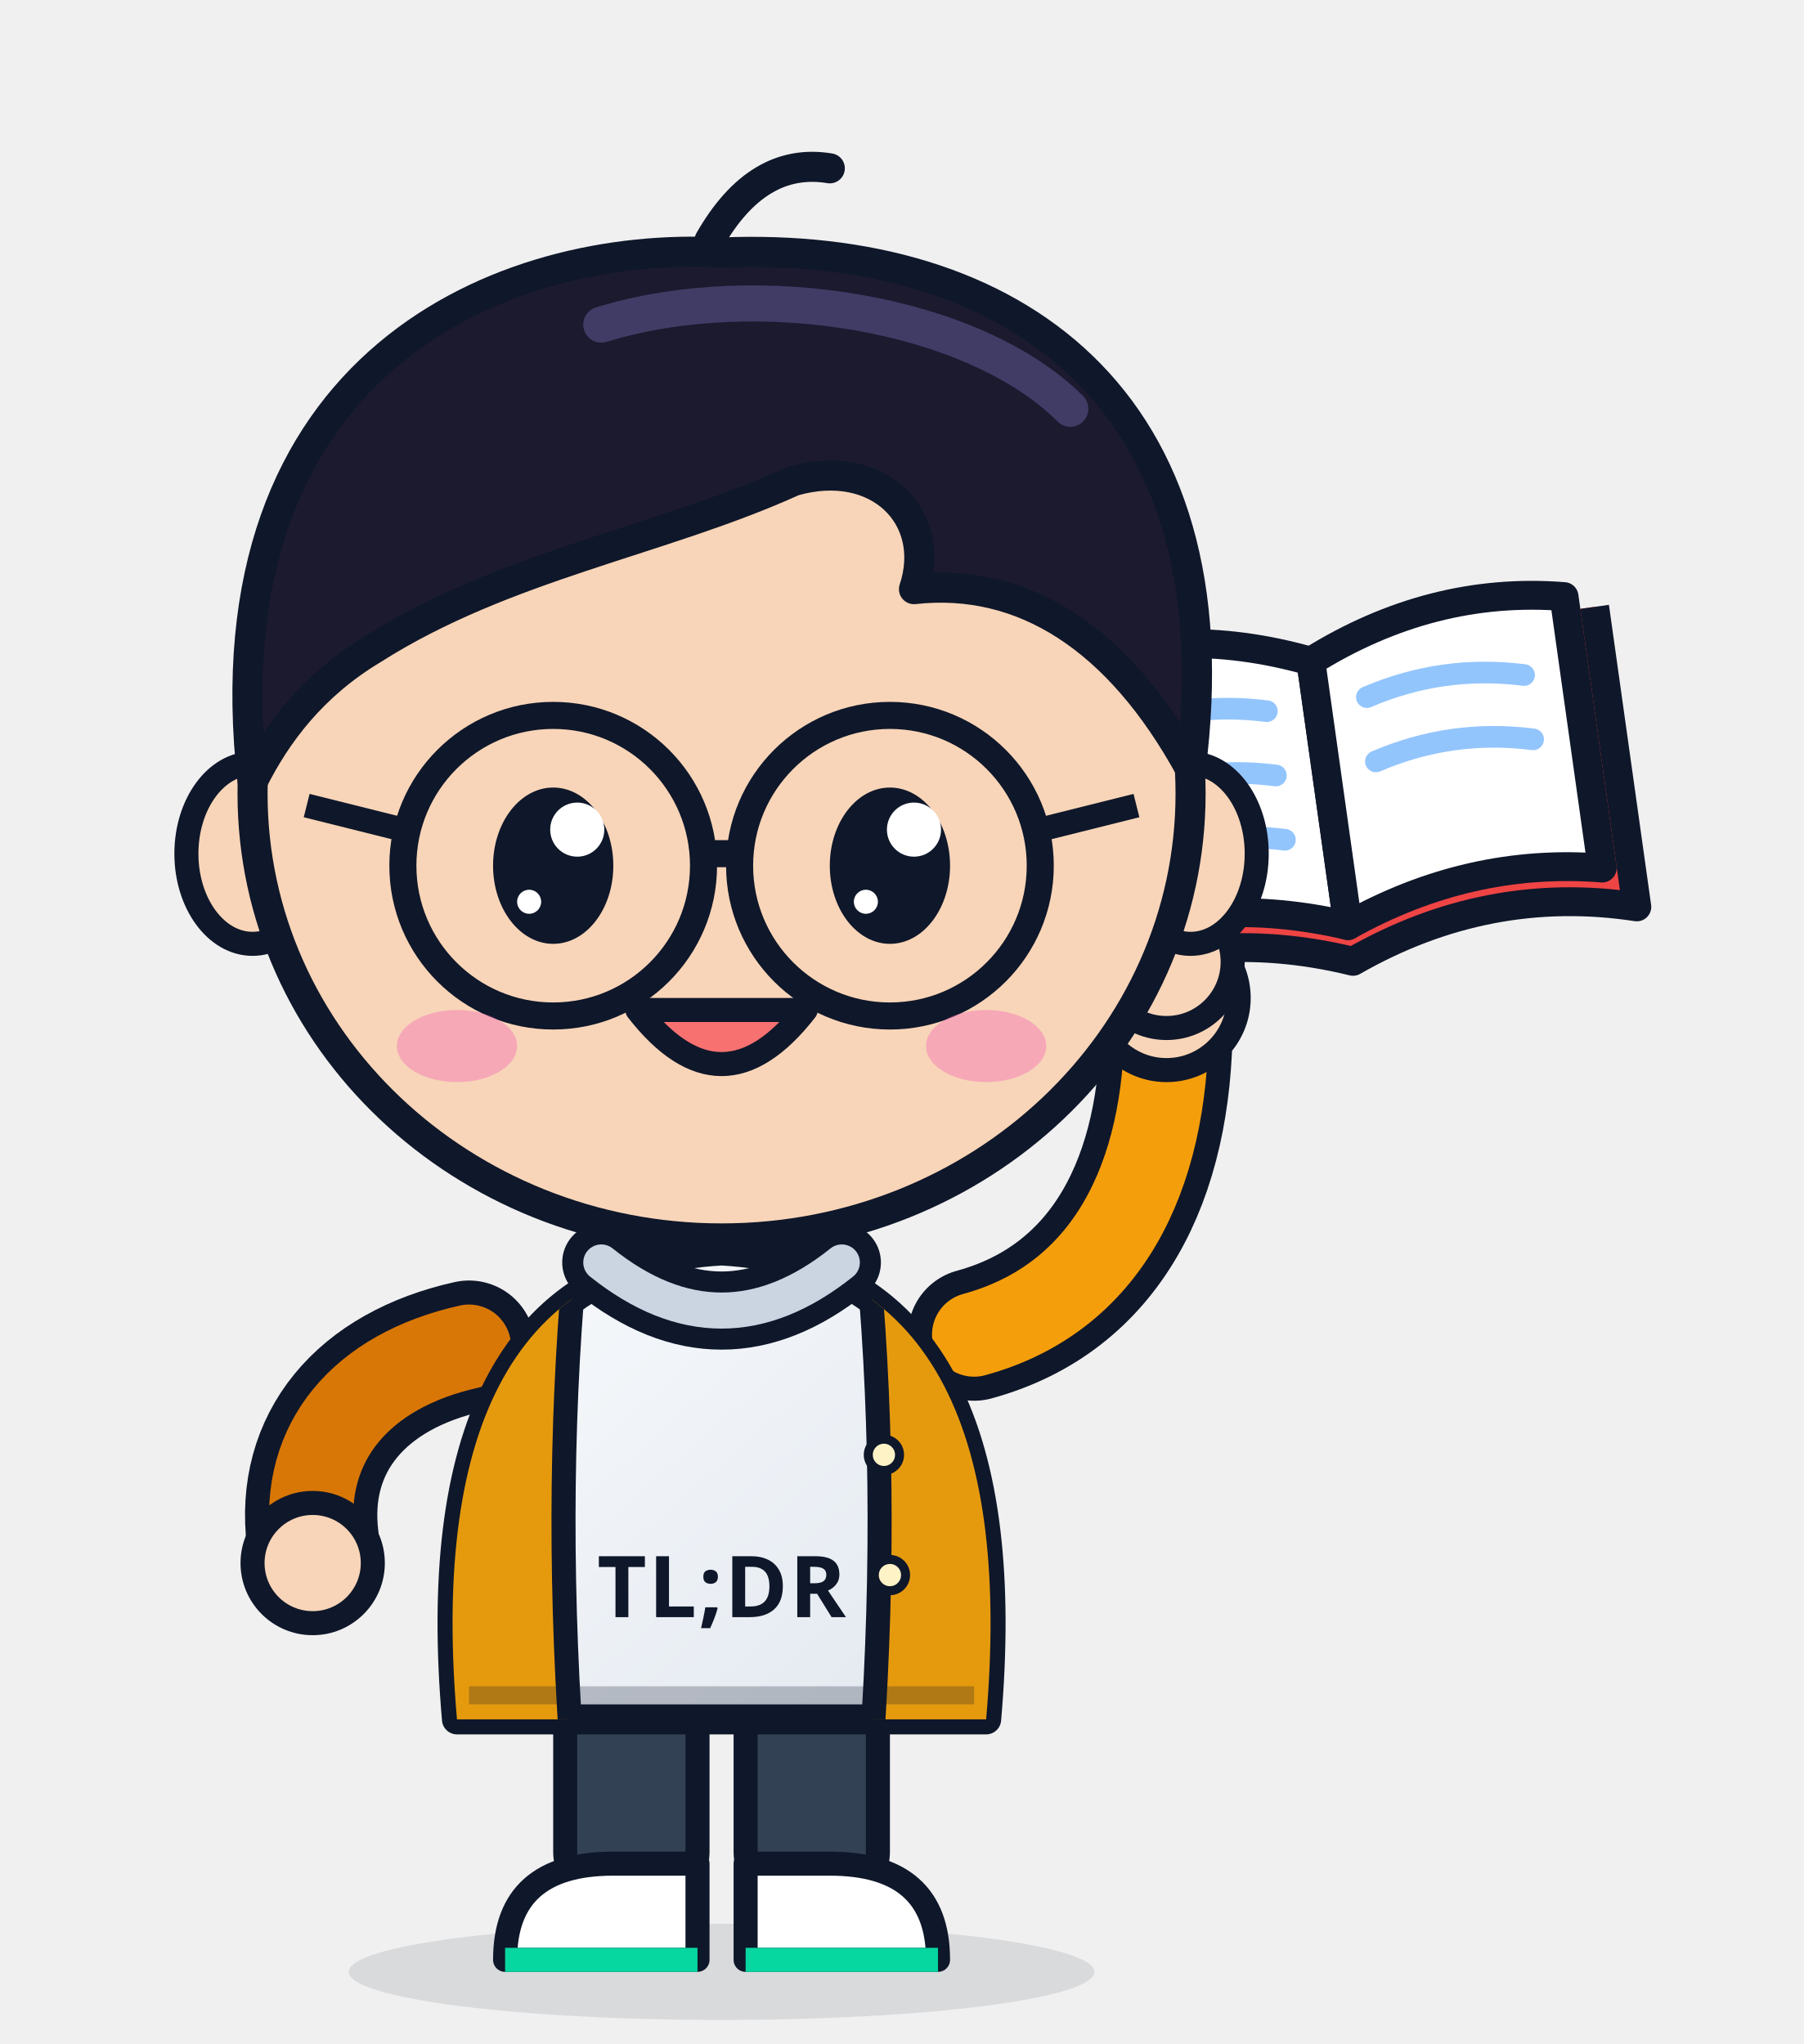
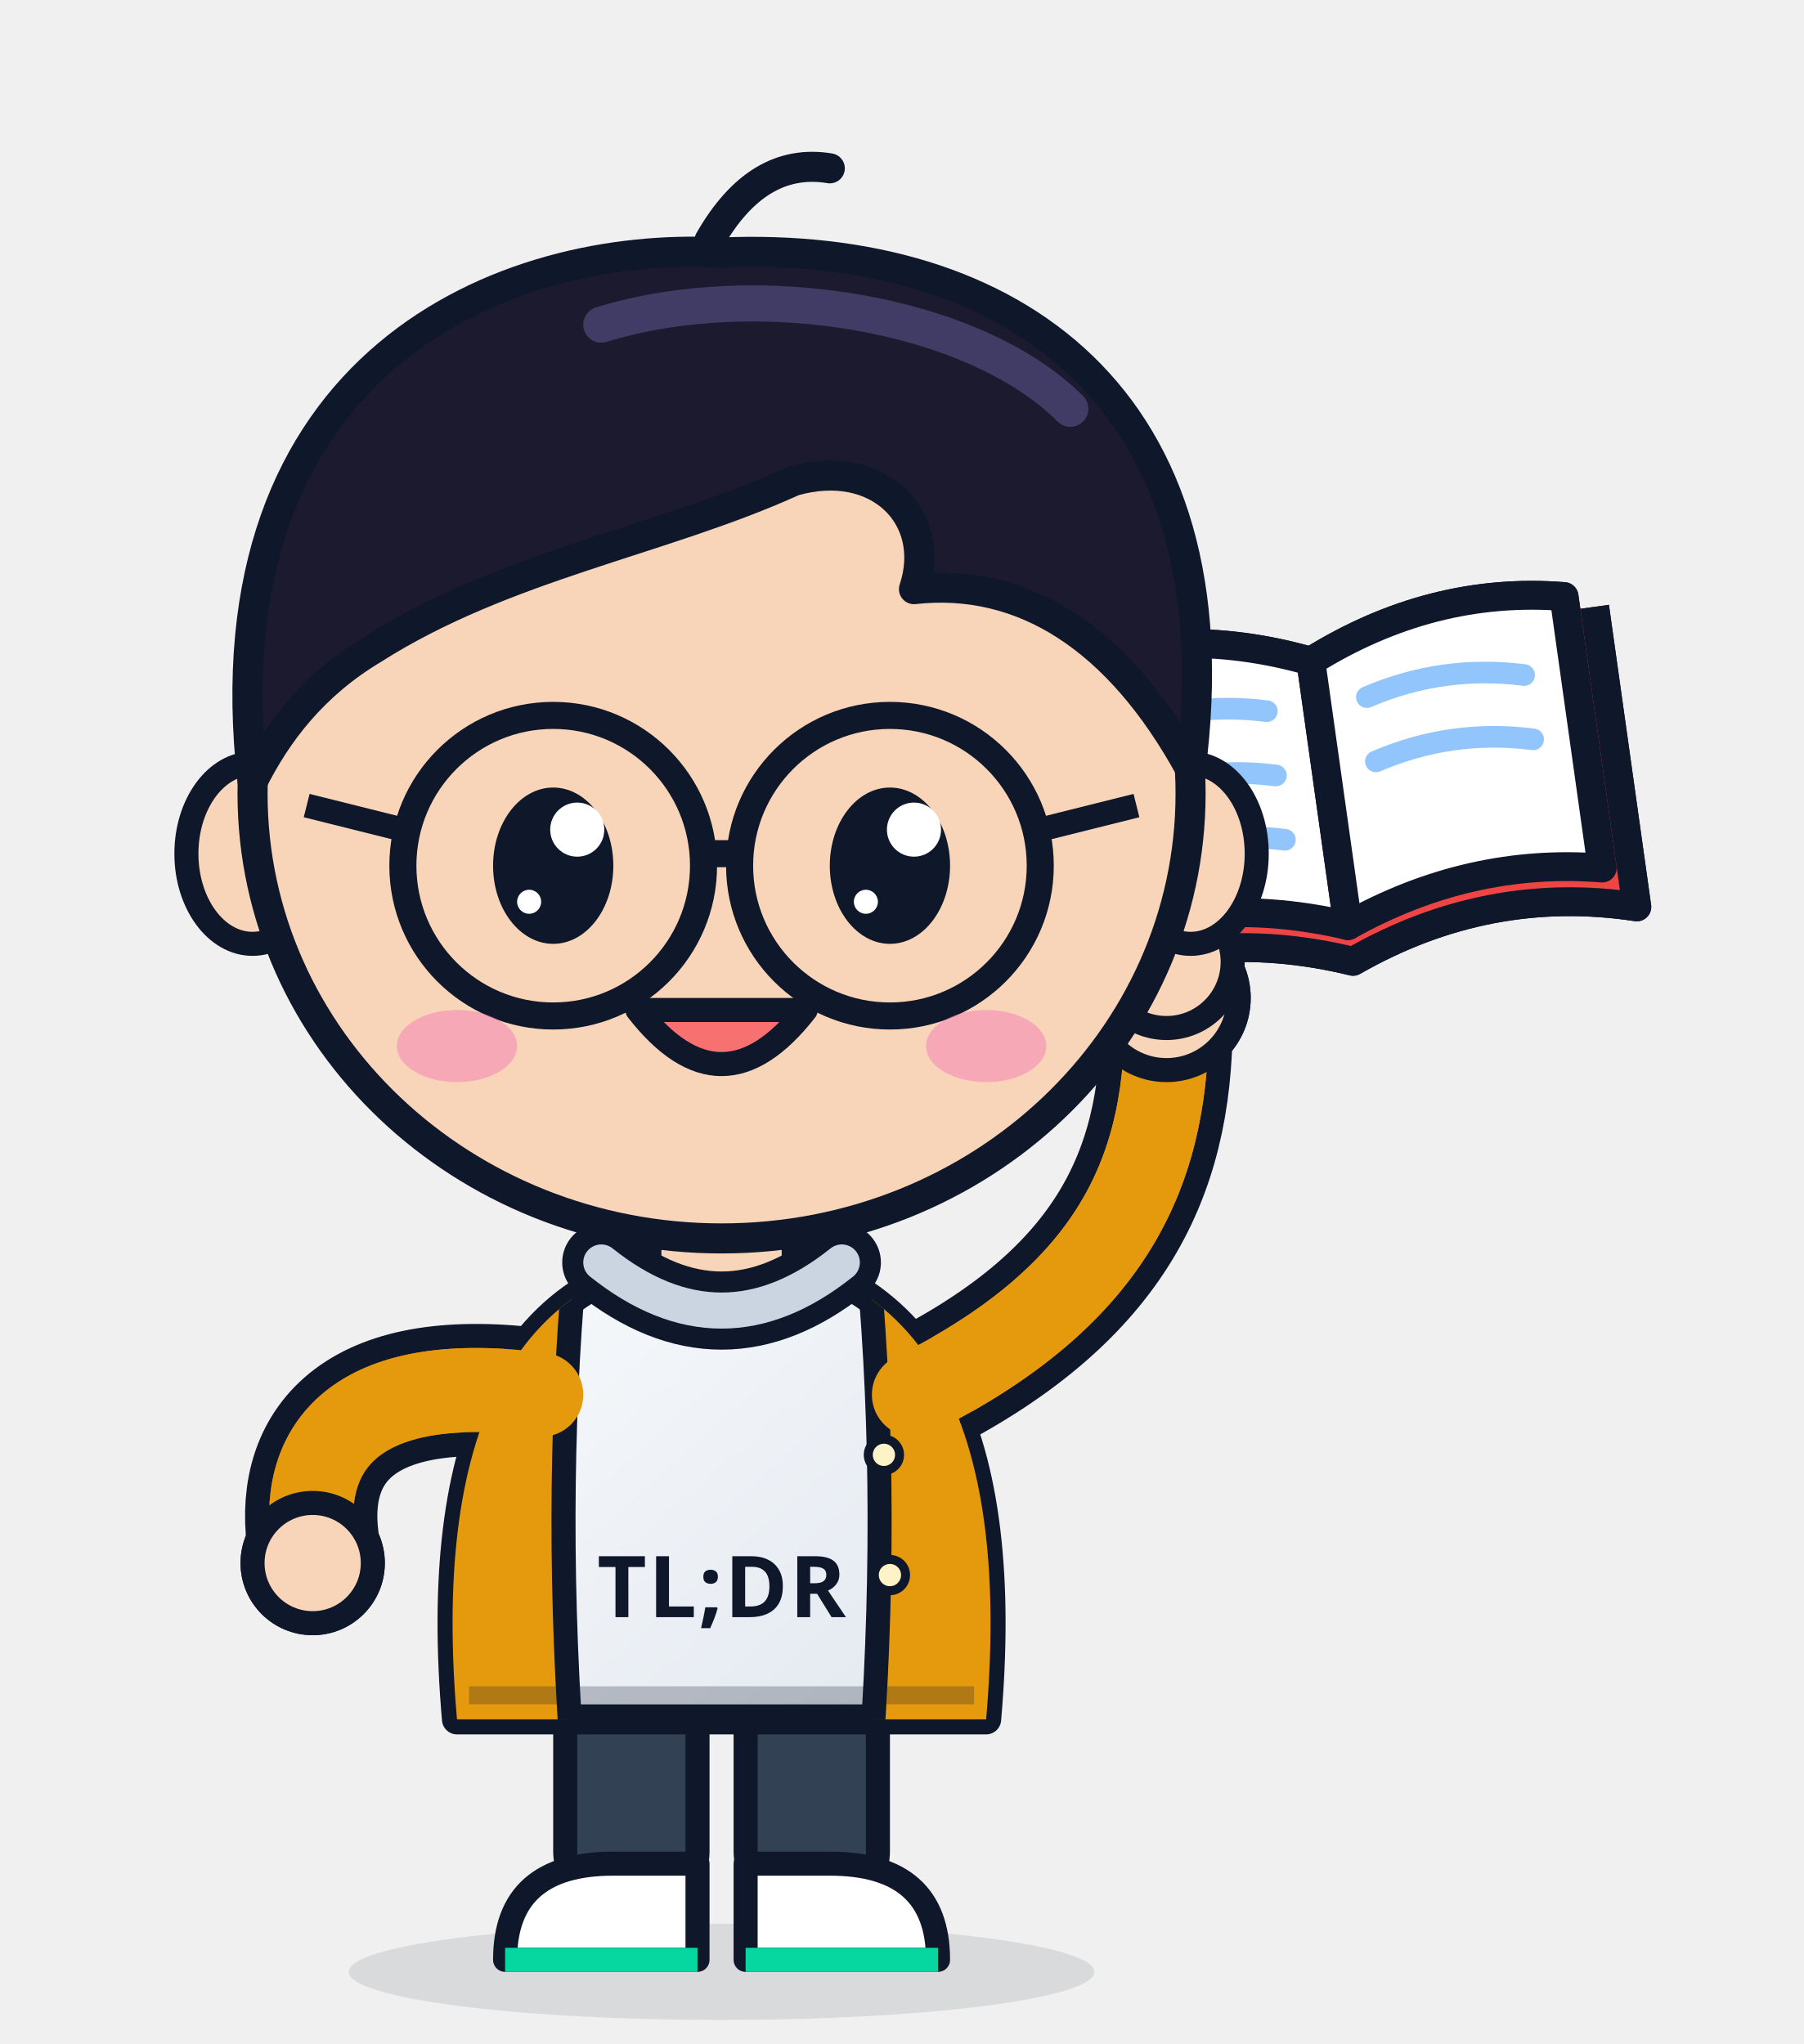
<svg xmlns="http://www.w3.org/2000/svg" viewBox="20 -10 300 340" overflow="visible">
  <defs>
    <linearGradient id="gh2" x1="0" y1="0" x2="1" y2="1">
      <stop offset="0" stop-color="#F8FAFC" />
      <stop offset="1" stop-color="#E2E8F0" />
    </linearGradient>
  </defs>
  <ellipse cx="140" cy="318" rx="62" ry="8" fill="#0F172A" opacity=".1" />
  <rect x="114" y="262" width="22" height="44" rx="8" fill="#334155" stroke="#0F172A" stroke-width="4" />
  <rect x="144" y="262" width="22" height="44" rx="8" fill="#334155" stroke="#0F172A" stroke-width="4" />
  <path d="M104 316 q0 -16 18 -16 h14 v16 Z" fill="#fff" stroke="#0F172A" stroke-width="4" stroke-linejoin="round" />
  <path d="M176 316 q0 -16 -18 -16 h-14 v16 Z" fill="#fff" stroke="#0F172A" stroke-width="4" stroke-linejoin="round" />
  <path d="M104 316 h32 M144 316 h32" stroke="#06D6A0" stroke-width="4" />
-   <path d="M98 214 C80 218 70 230 72 246" stroke="#0F172A" stroke-width="22" stroke-linecap="round" fill="none" />
-   <path d="M98 214 C80 218 70 230 72 246" stroke="#D97706" stroke-width="14" stroke-linecap="round" fill="none" />
+   <path d="M110 222 C80 218 70 230 72 246" stroke="#0F172A" stroke-width="22" stroke-linecap="round" fill="none" />
+   <path d="M110 222 C80 218 70 230 72 246" stroke="#D97706" stroke-width="14" stroke-linecap="round" fill="none" />
  <circle cx="72" cy="250" r="10" fill="#F8D5B8" stroke="#0F172A" stroke-width="4" />
-   <path d="M182 212 C204 206 214 186 214 160" stroke="#0F172A" stroke-width="22" stroke-linecap="round" fill="none" />
-   <path d="M182 212 C204 206 214 186 214 160" stroke="#F59E0B" stroke-width="14" stroke-linecap="round" fill="none" />
+   <path d="M172 222 C204 206 214 186 214 160" stroke="#0F172A" stroke-width="22" stroke-linecap="round" fill="none" />
+   <path d="M172 222 C204 206 214 186 214 160" stroke="#F59E0B" stroke-width="14" stroke-linecap="round" fill="none" />
  <circle cx="214" cy="156" r="12" fill="#F8D5B8" stroke="#0F172A" stroke-width="4" />
  <g transform="translate(238 100) rotate(-8) scale(1.2)">
    <path d="M-40 -2 L-40 40 Q-20 34 0 42 Q20 34 40 40 L40 -2" fill="#EF4444" stroke="#0F172A" stroke-width="4" stroke-linejoin="round" />
    <path d="M0 0 Q-18 -8 -36 -4 L-36 34 Q-18 30 0 37 Z" fill="#fff" stroke="#0F172A" stroke-width="4" stroke-linejoin="round" />
    <path d="M0 0 Q18 -8 36 -4 L36 34 Q18 30 0 37 Z" fill="#fff" stroke="#0F172A" stroke-width="4" stroke-linejoin="round" />
    <path d="M-29 6 q11 -3 22 0 M-29 15 q11 -3 22 0 M-29 24 q11 -3 22 0 M7 6 q11 -3 22 0 M7 15 q11 -3 22 0" stroke="#93C5FD" stroke-width="3" fill="none" stroke-linecap="round" />
  </g>
  <circle cx="214" cy="150" r="11" fill="#F8D5B8" stroke="#0F172A" stroke-width="4" />
  <path d="M96 276 C92 230 104 200 140 198 C176 200 188 230 184 276 Z" fill="url(#gh2)" stroke="#0F172A" stroke-width="5" stroke-linejoin="round" />
+   <rect x="128" y="182" width="24" height="24" fill="#F8D5B8" />
+   <path d="M128 182 v24 M152 182 v24" stroke="#0F172A" stroke-width="4" />
  <clipPath id="cb2">
    <path d="M96 276 C92 230 104 200 140 198 C176 200 188 230 184 276 Z" />
  </clipPath>
  <path d="M120 200 Q140 216 160 200" stroke="#0F172A" stroke-width="13" fill="none" stroke-linecap="round" />
  <path d="M120 200 Q140 216 160 200" stroke="#CBD5E1" stroke-width="6" fill="none" stroke-linecap="round" />
  <g clip-path="url(#cb2)">
    <path d="M90 196 H116 Q112 236 115 280 H90 Z M190 196 H164 Q168 236 165 280 H190 Z" fill="#E59A0E" stroke="#0F172A" stroke-width="4" />
    <circle cx="167" cy="232" r="2.6" fill="#FEF3C7" stroke="#0F172A" stroke-width="1.5" />
    <circle cx="168" cy="252" r="2.6" fill="#FEF3C7" stroke="#0F172A" stroke-width="1.5" />
  </g>
  <text x="140" y="259" text-anchor="middle" font-family="Fredoka, 'Baloo 2', sans-serif" font-weight="700" font-size="14.2" fill="#0F172A" letter-spacing=".3">TL;DR</text>
  <path d="M98 272 h84" stroke="#0F172A" stroke-width="3" opacity=".25" />
+   <path d="M110 222 C80 218 70 230 72 246" stroke="#E59A0E" stroke-width="14" stroke-linecap="round" fill="none" />
+   <circle cx="72" cy="250" r="10" fill="#F8D5B8" stroke="#0F172A" stroke-width="4" />
+   <path d="M172 222 C204 206 214 186 214 160" stroke="#E59A0E" stroke-width="14" stroke-linecap="round" fill="none" />
+   <circle cx="214" cy="156" r="12" fill="#F8D5B8" stroke="#0F172A" stroke-width="4" />
+   <g transform="translate(238 100) rotate(-8) scale(1.2)">
+     <path d="M-40 -2 L-40 40 Q-20 34 0 42 Q20 34 40 40 L40 -2" fill="#EF4444" stroke="#0F172A" stroke-width="4" stroke-linejoin="round" />
+     <path d="M0 0 Q-18 -8 -36 -4 L-36 34 Q-18 30 0 37 Z" fill="#fff" stroke="#0F172A" stroke-width="4" stroke-linejoin="round" />
+     <path d="M0 0 Q18 -8 36 -4 L36 34 Q18 30 0 37 Z" fill="#fff" stroke="#0F172A" stroke-width="4" stroke-linejoin="round" />
+     <path d="M-29 6 q11 -3 22 0 M-29 15 q11 -3 22 0 M-29 24 q11 -3 22 0 M7 6 q11 -3 22 0 M7 15 q11 -3 22 0" stroke="#93C5FD" stroke-width="3" fill="none" stroke-linecap="round" />
+   </g>
+   <circle cx="214" cy="150" r="11" fill="#F8D5B8" stroke="#0F172A" stroke-width="4" />
  <ellipse cx="62" cy="132" rx="11" ry="15" fill="#F8D5B8" stroke="#0F172A" stroke-width="4" />
  <ellipse cx="218" cy="132" rx="11" ry="15" fill="#F8D5B8" stroke="#0F172A" stroke-width="4" />
  <ellipse cx="140" cy="122" rx="78" ry="74" fill="#F8D5B8" stroke="#0F172A" stroke-width="5" />
  <path d="M62 120 C54 50 104 30 140 32 C188 30 226 56 218 118 C206 96 190 86 172 88 C176 76 166 66 152 70 C130 80 104 84 82 98 C72 104 66 112 62 120 Z" fill="#1B1A2E" stroke="#0F172A" stroke-width="5" stroke-linejoin="round" />
  <path d="M120 44 C146 36 182 42 198 58" stroke="#403C66" stroke-width="6" fill="none" stroke-linecap="round" />
  <path d="M138 30 q8 -14 20 -12" stroke="#0F172A" stroke-width="5" fill="none" stroke-linecap="round" />
  <ellipse cx="112" cy="134" rx="10" ry="13" fill="#0F172A" />
  <circle cx="116" cy="128" r="4.5" fill="#fff" />
  <circle cx="108" cy="140" r="2" fill="#fff" />
  <ellipse cx="168" cy="134" rx="10" ry="13" fill="#0F172A" />
  <circle cx="172" cy="128" r="4.5" fill="#fff" />
  <circle cx="164" cy="140" r="2" fill="#fff" />
  <circle cx="112" cy="134" r="25" fill="none" stroke="#0F172A" stroke-width="4.5" />
  <circle cx="168" cy="134" r="25" fill="none" stroke="#0F172A" stroke-width="4.5" />
  <path d="M137 132 h6" stroke="#0F172A" stroke-width="4.5" />
  <path d="M87 128 l-16 -4 M193 128 l16 -4" stroke="#0F172A" stroke-width="4" />
  <ellipse cx="96" cy="164" rx="10" ry="6" fill="#F472B6" opacity=".45" />
  <ellipse cx="184" cy="164" rx="10" ry="6" fill="#F472B6" opacity=".45" />
  <path d="M126 158 q14 18 28 0 Z" fill="#F87171" stroke="#0F172A" stroke-width="4" stroke-linejoin="round" />
</svg>
